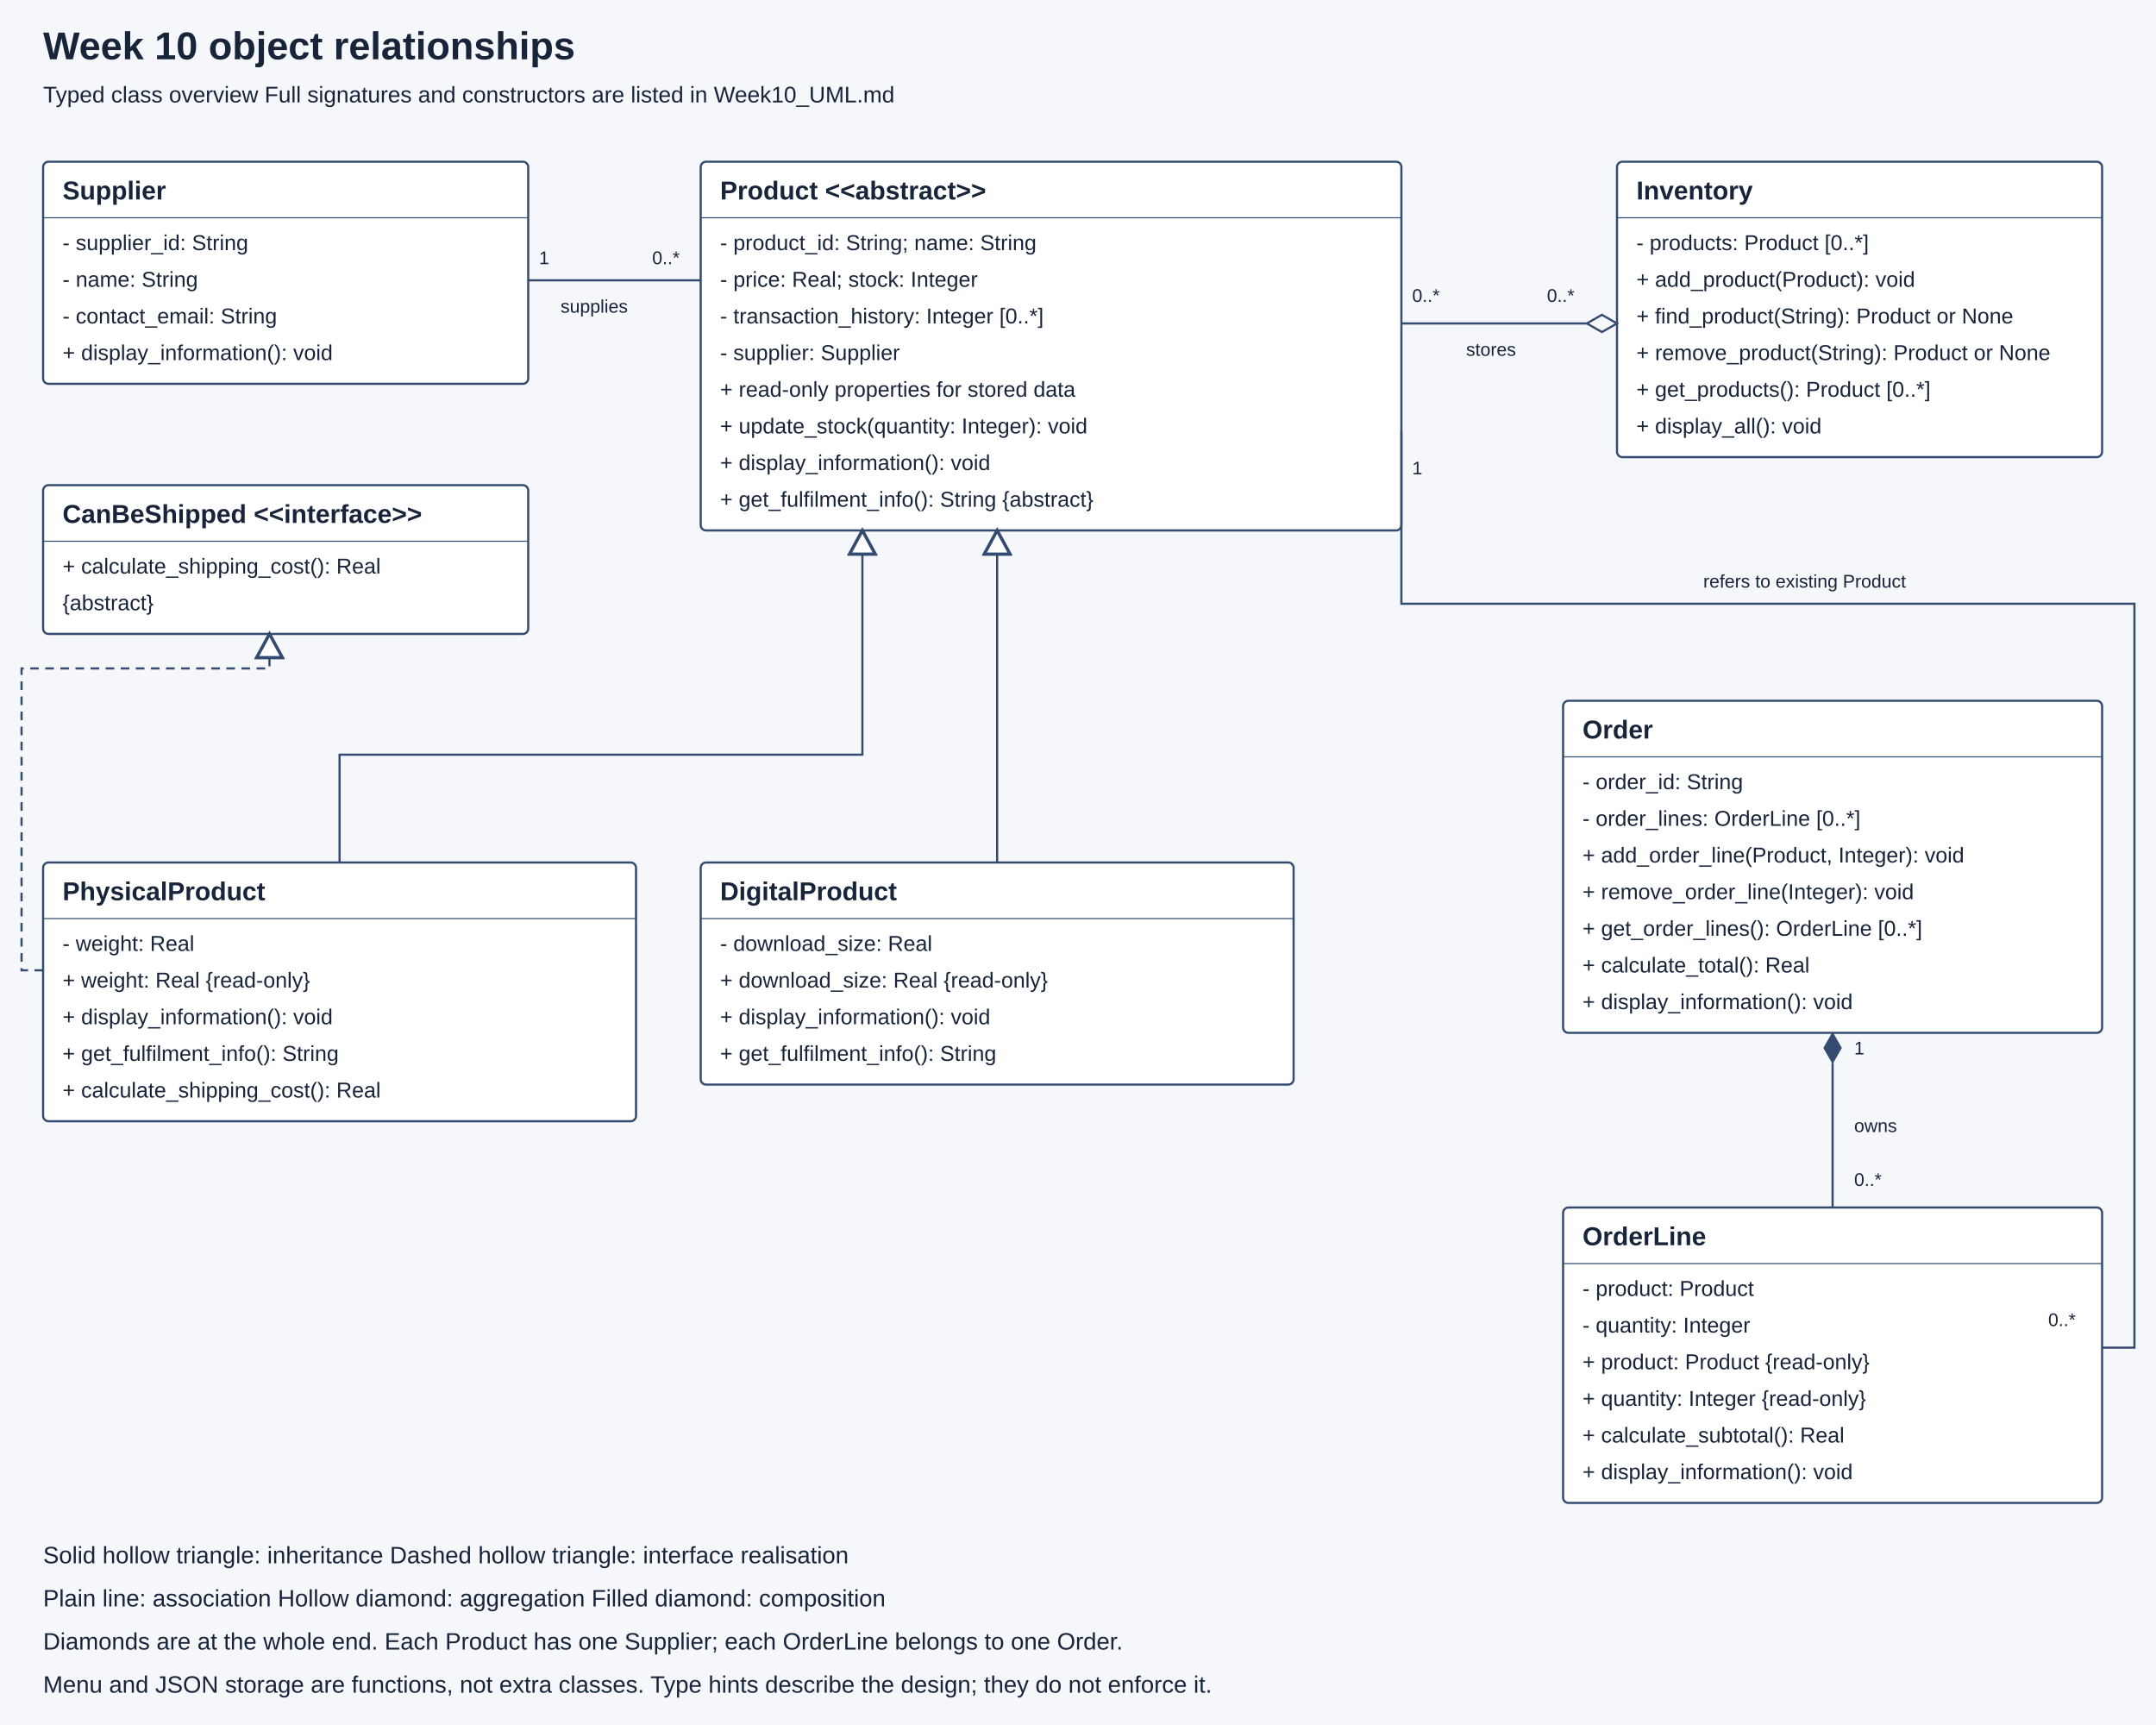
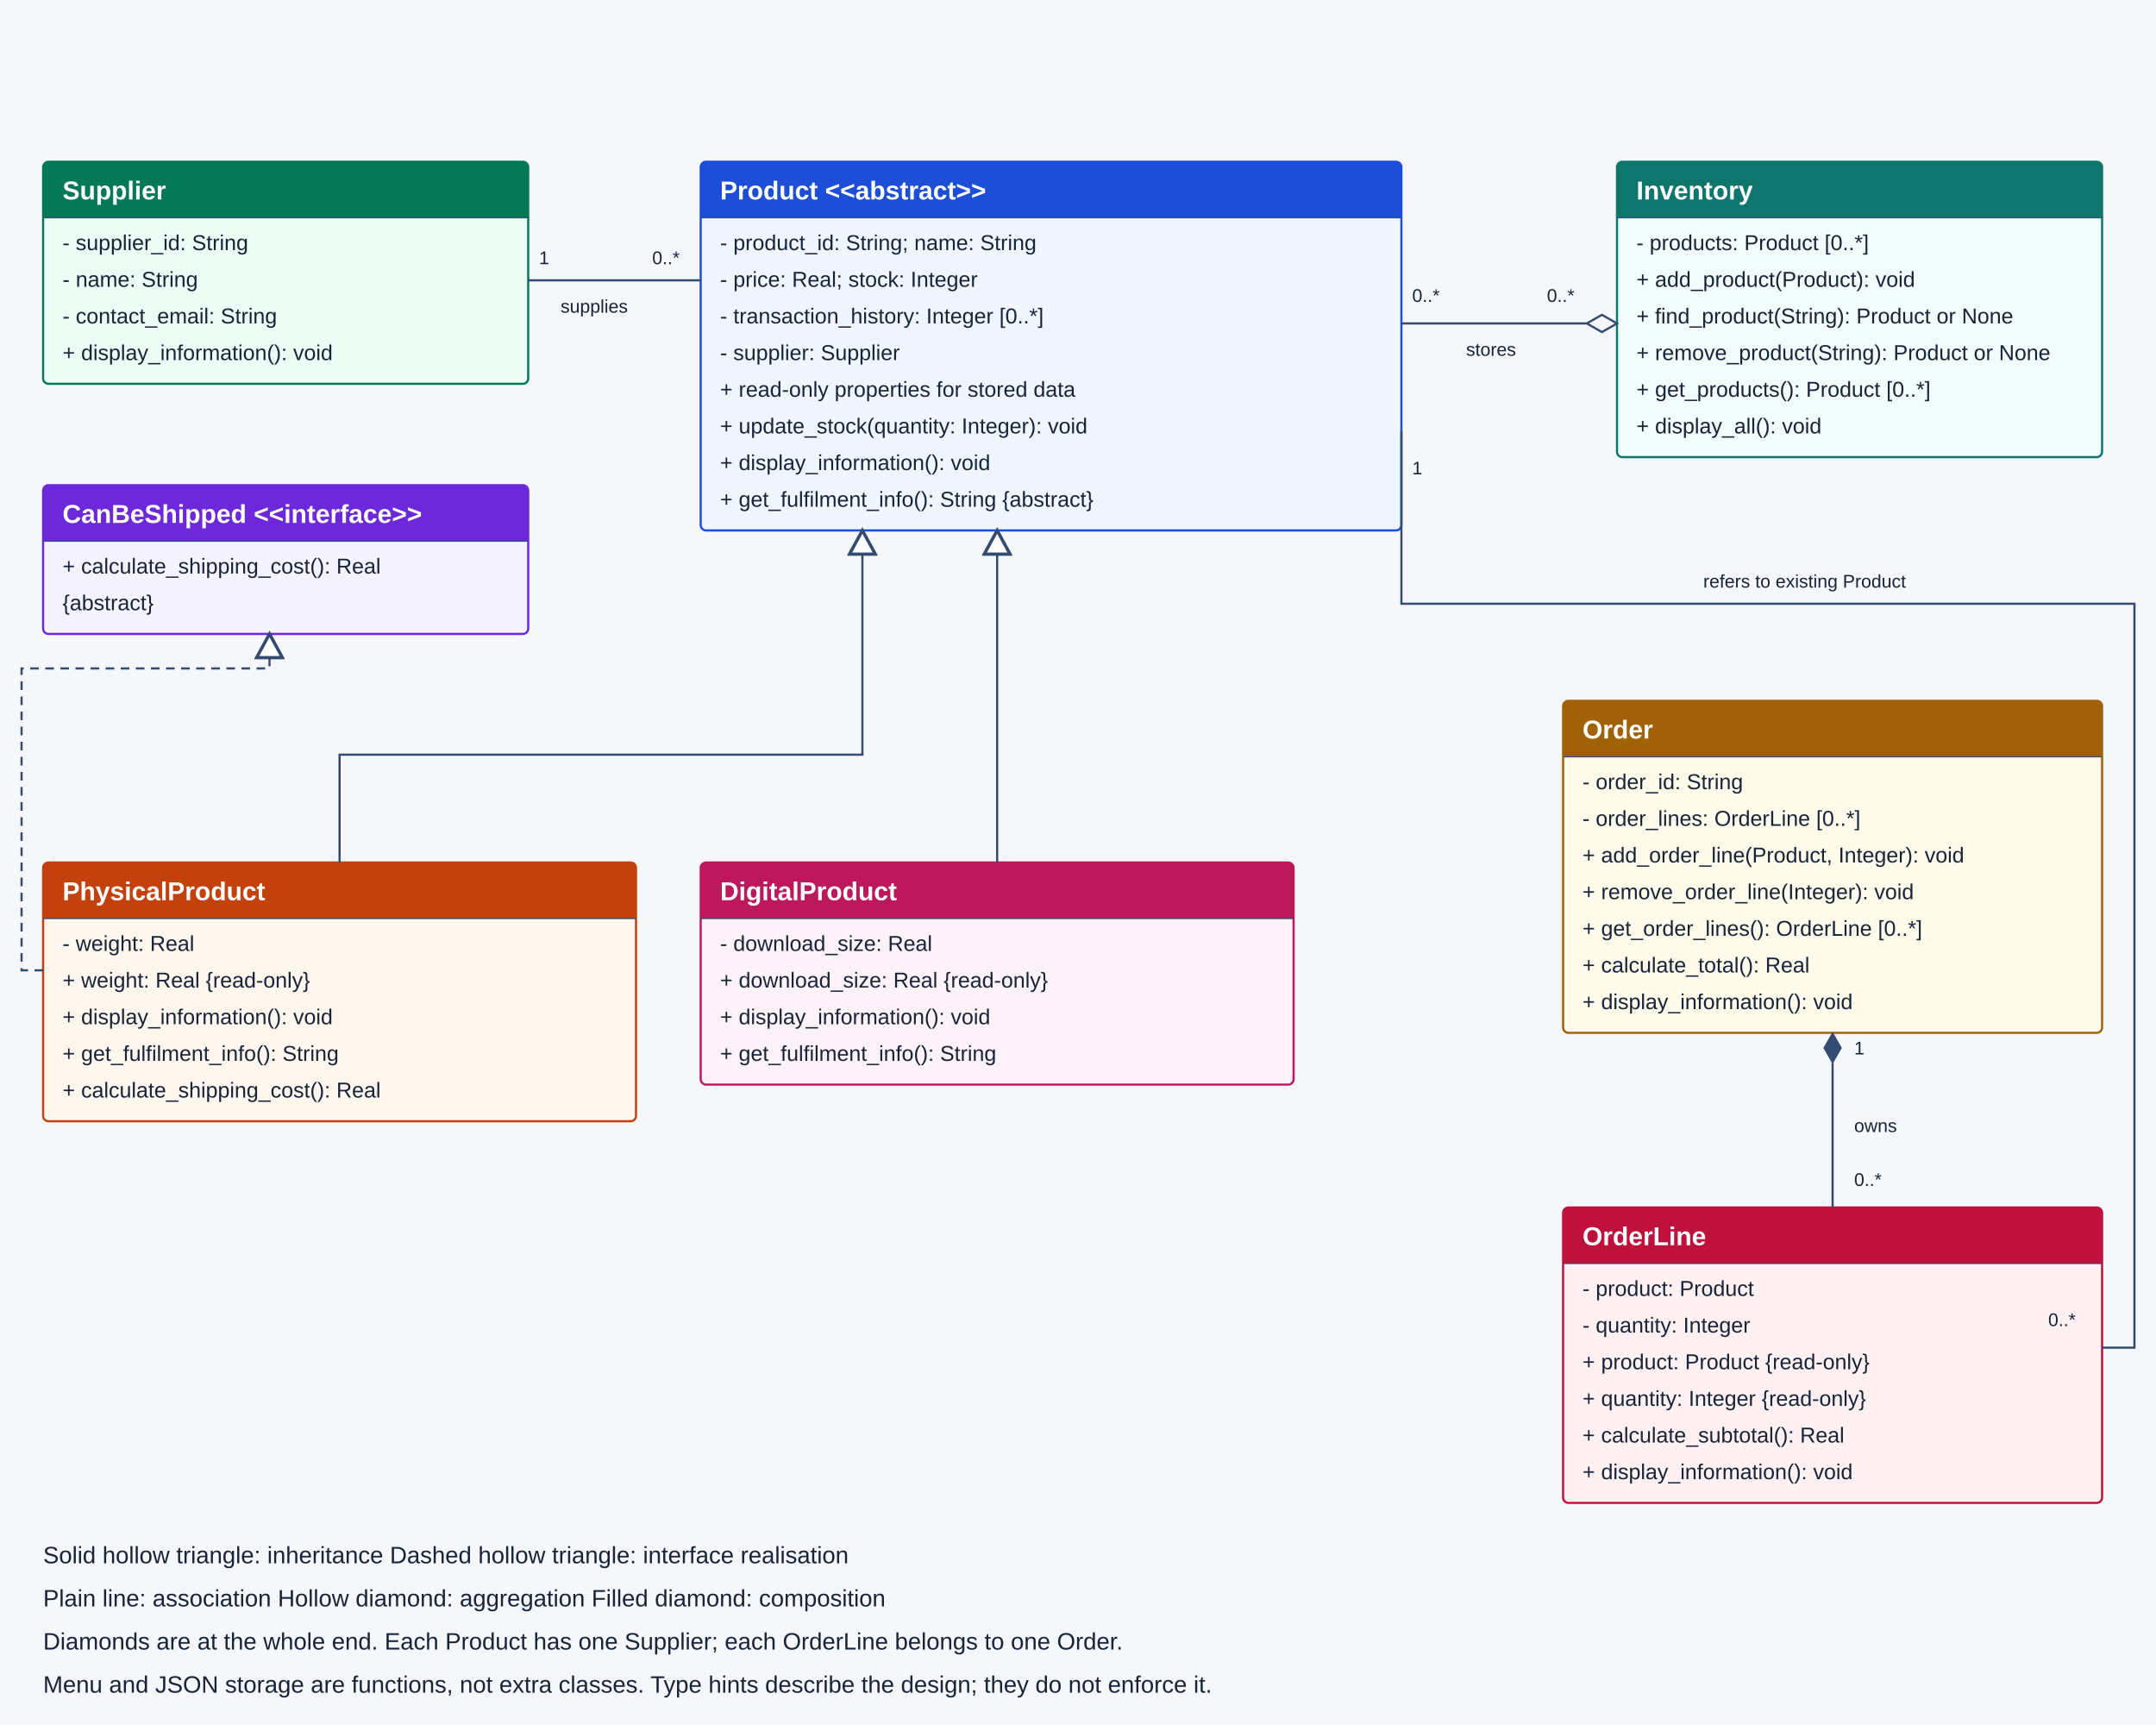
<svg xmlns="http://www.w3.org/2000/svg" width="2000" height="1600" viewBox="0 0 2000 1600">
  <defs>
    <marker id="tri" markerWidth="14" markerHeight="14" refX="12" refY="7" orient="auto">
      <path d="M1 1 L12 7 L1 13 Z" fill="white" stroke="#334b70" stroke-width="1.5" />
    </marker>
  </defs>
  <rect width="2000" height="1600" fill="#f5f7fb" />
  <g font-family="Arial,sans-serif" fill="#17243a">
-     <text x="40" y="55" font-size="36" font-weight="bold">Week 10 object relationships</text>
-     <text x="40" y="95" font-size="21" font-weight="normal">Typed class overview   Full signatures and constructors are listed in Week10_UML.md</text>
-     <rect x="40" y="150" width="450" height="206" rx="5" fill="white" stroke="#334b70" stroke-width="2" />
-     <text x="58" y="185" font-size="24" font-weight="bold">Supplier</text>
+     <rect x="40" y="150" width="450" height="206" rx="5" fill="#ecfdf5" stroke="#047857" stroke-width="2" />
+     <path d="M45 150 H485 Q490 150 490 155 V202 H40 V155 Q40 150 45 150 Z" fill="#047857" />
+     <text x="58" y="185" font-size="24" font-weight="bold" fill="#ffffff">Supplier</text>
    <path d="M40 202 H490" stroke="#334b70" />
    <text x="58" y="232" font-size="20" font-weight="normal">- supplier_id: String</text>
    <text x="58" y="266" font-size="20" font-weight="normal">- name: String</text>
    <text x="58" y="300" font-size="20" font-weight="normal">- contact_email: String</text>
    <text x="58" y="334" font-size="20" font-weight="normal">+ display_information(): void</text>
-     <rect x="650" y="150" width="650" height="342" rx="5" fill="white" stroke="#334b70" stroke-width="2" />
-     <text x="668" y="185" font-size="24" font-weight="bold">Product &lt;&lt;abstract&gt;&gt;</text>
+     <rect x="650" y="150" width="650" height="342" rx="5" fill="#eff6ff" stroke="#1d4ed8" stroke-width="2" />
+     <path d="M655 150 H1295 Q1300 150 1300 155 V202 H650 V155 Q650 150 655 150 Z" fill="#1d4ed8" />
+     <text x="668" y="185" font-size="24" font-weight="bold" fill="#ffffff">Product &lt;&lt;abstract&gt;&gt;</text>
    <path d="M650 202 H1300" stroke="#334b70" />
    <text x="668" y="232" font-size="20" font-weight="normal">- product_id: String; name: String</text>
    <text x="668" y="266" font-size="20" font-weight="normal">- price: Real; stock: Integer</text>
    <text x="668" y="300" font-size="20" font-weight="normal">- transaction_history: Integer [0..*]</text>
    <text x="668" y="334" font-size="20" font-weight="normal">- supplier: Supplier</text>
    <text x="668" y="368" font-size="20" font-weight="normal">+ read-only properties for stored data</text>
    <text x="668" y="402" font-size="20" font-weight="normal">+ update_stock(quantity: Integer): void</text>
    <text x="668" y="436" font-size="20" font-weight="normal">+ display_information(): void</text>
    <text x="668" y="470" font-size="20" font-weight="normal">+ get_fulfilment_info(): String {abstract}</text>
-     <rect x="1500" y="150" width="450" height="274" rx="5" fill="white" stroke="#334b70" stroke-width="2" />
-     <text x="1518" y="185" font-size="24" font-weight="bold">Inventory</text>
+     <rect x="1500" y="150" width="450" height="274" rx="5" fill="#f0fdfa" stroke="#0f766e" stroke-width="2" />
+     <path d="M1505 150 H1945 Q1950 150 1950 155 V202 H1500 V155 Q1500 150 1505 150 Z" fill="#0f766e" />
+     <text x="1518" y="185" font-size="24" font-weight="bold" fill="#ffffff">Inventory</text>
    <path d="M1500 202 H1950" stroke="#334b70" />
    <text x="1518" y="232" font-size="20" font-weight="normal">- products: Product [0..*]</text>
    <text x="1518" y="266" font-size="20" font-weight="normal">+ add_product(Product): void</text>
    <text x="1518" y="300" font-size="20" font-weight="normal">+ find_product(String): Product or None</text>
    <text x="1518" y="334" font-size="20" font-weight="normal">+ remove_product(String): Product or None</text>
    <text x="1518" y="368" font-size="20" font-weight="normal">+ get_products(): Product [0..*]</text>
    <text x="1518" y="402" font-size="20" font-weight="normal">+ display_all(): void</text>
-     <rect x="40" y="450" width="450" height="138" rx="5" fill="white" stroke="#334b70" stroke-width="2" />
-     <text x="58" y="485" font-size="24" font-weight="bold">CanBeShipped &lt;&lt;interface&gt;&gt;</text>
+     <rect x="40" y="450" width="450" height="138" rx="5" fill="#f5f3ff" stroke="#6d28d9" stroke-width="2" />
+     <path d="M45 450 H485 Q490 450 490 455 V502 H40 V455 Q40 450 45 450 Z" fill="#6d28d9" />
+     <text x="58" y="485" font-size="24" font-weight="bold" fill="#ffffff">CanBeShipped &lt;&lt;interface&gt;&gt;</text>
    <path d="M40 502 H490" stroke="#334b70" />
    <text x="58" y="532" font-size="20" font-weight="normal">+ calculate_shipping_cost(): Real</text>
    <text x="58" y="566" font-size="20" font-weight="normal">  {abstract}</text>
-     <rect x="40" y="800" width="550" height="240" rx="5" fill="white" stroke="#334b70" stroke-width="2" />
-     <text x="58" y="835" font-size="24" font-weight="bold">PhysicalProduct</text>
+     <rect x="40" y="800" width="550" height="240" rx="5" fill="#fff7ed" stroke="#c2410c" stroke-width="2" />
+     <path d="M45 800 H585 Q590 800 590 805 V852 H40 V805 Q40 800 45 800 Z" fill="#c2410c" />
+     <text x="58" y="835" font-size="24" font-weight="bold" fill="#ffffff">PhysicalProduct</text>
    <path d="M40 852 H590" stroke="#334b70" />
    <text x="58" y="882" font-size="20" font-weight="normal">- weight: Real</text>
    <text x="58" y="916" font-size="20" font-weight="normal">+ weight: Real {read-only}</text>
    <text x="58" y="950" font-size="20" font-weight="normal">+ display_information(): void</text>
    <text x="58" y="984" font-size="20" font-weight="normal">+ get_fulfilment_info(): String</text>
    <text x="58" y="1018" font-size="20" font-weight="normal">+ calculate_shipping_cost(): Real</text>
-     <rect x="650" y="800" width="550" height="206" rx="5" fill="white" stroke="#334b70" stroke-width="2" />
-     <text x="668" y="835" font-size="24" font-weight="bold">DigitalProduct</text>
+     <rect x="650" y="800" width="550" height="206" rx="5" fill="#fdf2f8" stroke="#be185d" stroke-width="2" />
+     <path d="M655 800 H1195 Q1200 800 1200 805 V852 H650 V805 Q650 800 655 800 Z" fill="#be185d" />
+     <text x="668" y="835" font-size="24" font-weight="bold" fill="#ffffff">DigitalProduct</text>
    <path d="M650 852 H1200" stroke="#334b70" />
    <text x="668" y="882" font-size="20" font-weight="normal">- download_size: Real</text>
    <text x="668" y="916" font-size="20" font-weight="normal">+ download_size: Real {read-only}</text>
    <text x="668" y="950" font-size="20" font-weight="normal">+ display_information(): void</text>
    <text x="668" y="984" font-size="20" font-weight="normal">+ get_fulfilment_info(): String</text>
-     <rect x="1450" y="650" width="500" height="308" rx="5" fill="white" stroke="#334b70" stroke-width="2" />
-     <text x="1468" y="685" font-size="24" font-weight="bold">Order</text>
+     <rect x="1450" y="650" width="500" height="308" rx="5" fill="#fffbeb" stroke="#a16207" stroke-width="2" />
+     <path d="M1455 650 H1945 Q1950 650 1950 655 V702 H1450 V655 Q1450 650 1455 650 Z" fill="#a16207" />
+     <text x="1468" y="685" font-size="24" font-weight="bold" fill="#ffffff">Order</text>
    <path d="M1450 702 H1950" stroke="#334b70" />
    <text x="1468" y="732" font-size="20" font-weight="normal">- order_id: String</text>
    <text x="1468" y="766" font-size="20" font-weight="normal">- order_lines: OrderLine [0..*]</text>
    <text x="1468" y="800" font-size="20" font-weight="normal">+ add_order_line(Product, Integer): void</text>
    <text x="1468" y="834" font-size="20" font-weight="normal">+ remove_order_line(Integer): void</text>
    <text x="1468" y="868" font-size="20" font-weight="normal">+ get_order_lines(): OrderLine [0..*]</text>
    <text x="1468" y="902" font-size="20" font-weight="normal">+ calculate_total(): Real</text>
    <text x="1468" y="936" font-size="20" font-weight="normal">+ display_information(): void</text>
-     <rect x="1450" y="1120" width="500" height="274" rx="5" fill="white" stroke="#334b70" stroke-width="2" />
-     <text x="1468" y="1155" font-size="24" font-weight="bold">OrderLine</text>
+     <rect x="1450" y="1120" width="500" height="274" rx="5" fill="#fff1f2" stroke="#be123c" stroke-width="2" />
+     <path d="M1455 1120 H1945 Q1950 1120 1950 1125 V1172 H1450 V1125 Q1450 1120 1455 1120 Z" fill="#be123c" />
+     <text x="1468" y="1155" font-size="24" font-weight="bold" fill="#ffffff">OrderLine</text>
    <path d="M1450 1172 H1950" stroke="#334b70" />
    <text x="1468" y="1202" font-size="20" font-weight="normal">- product: Product</text>
    <text x="1468" y="1236" font-size="20" font-weight="normal">- quantity: Integer</text>
    <text x="1468" y="1270" font-size="20" font-weight="normal">+ product: Product {read-only}</text>
    <text x="1468" y="1304" font-size="20" font-weight="normal">+ quantity: Integer {read-only}</text>
    <text x="1468" y="1338" font-size="20" font-weight="normal">+ calculate_subtotal(): Real</text>
    <text x="1468" y="1372" font-size="20" font-weight="normal">+ display_information(): void</text>
    <path d="M315 800 V700 H800 V492" fill="none" stroke="#334b70" stroke-width="2" marker-end="url(#tri)" />
    <path d="M925 800 V492" fill="none" stroke="#334b70" stroke-width="2" marker-end="url(#tri)" />
    <path d="M40 900 H20 V620 H250 V588" fill="none" stroke="#334b70" stroke-width="2" stroke-dasharray="8 6" marker-end="url(#tri)" />
    <path d="M490 260 H650" fill="none" stroke="#334b70" stroke-width="2" />
    <text x="500" y="245" font-size="17" font-weight="normal">1</text>
    <text x="605" y="245" font-size="17" font-weight="normal">0..*</text>
    <text x="520" y="290" font-size="17" font-weight="normal">supplies</text>
    <path d="M1500 300 L1486 292 L1472 300 L1486 308 Z M1472 300 H1300" fill="none" stroke="#334b70" stroke-width="2" />
    <text x="1310" y="280" font-size="17" font-weight="normal">0..*</text>
    <text x="1435" y="280" font-size="17" font-weight="normal">0..*</text>
    <text x="1360" y="330" font-size="17" font-weight="normal">stores</text>
    <path d="M1700 958 l-8 14 l8 14 l8 -14 Z" fill="#334b70" stroke="#334b70" />
    <path d="M1700 986 V1120" fill="none" stroke="#334b70" stroke-width="2" />
    <text x="1720" y="978" font-size="17" font-weight="normal">1</text>
    <text x="1720" y="1100" font-size="17" font-weight="normal">0..*</text>
    <text x="1720" y="1050" font-size="17" font-weight="normal">owns</text>
    <path d="M1950 1250 H1980 V560 H1300 V400" fill="none" stroke="#334b70" stroke-width="2" />
    <text x="1900" y="1230" font-size="17" font-weight="normal">0..*</text>
    <text x="1310" y="440" font-size="17" font-weight="normal">1</text>
    <text x="1580" y="545" font-size="17" font-weight="normal">refers to existing Product</text>
    <text x="40" y="1450" font-size="22" font-weight="normal">Solid hollow triangle: inheritance   Dashed hollow triangle: interface realisation</text>
    <text x="40" y="1490" font-size="22" font-weight="normal">Plain line: association   Hollow diamond: aggregation   Filled diamond: composition</text>
    <text x="40" y="1530" font-size="22" font-weight="normal">Diamonds are at the whole end. Each Product has one Supplier; each OrderLine belongs to one Order.</text>
    <text x="40" y="1570" font-size="22" font-weight="normal">Menu and JSON storage are functions, not extra classes. Type hints describe the design; they do not enforce it.</text>
  </g>
</svg>
